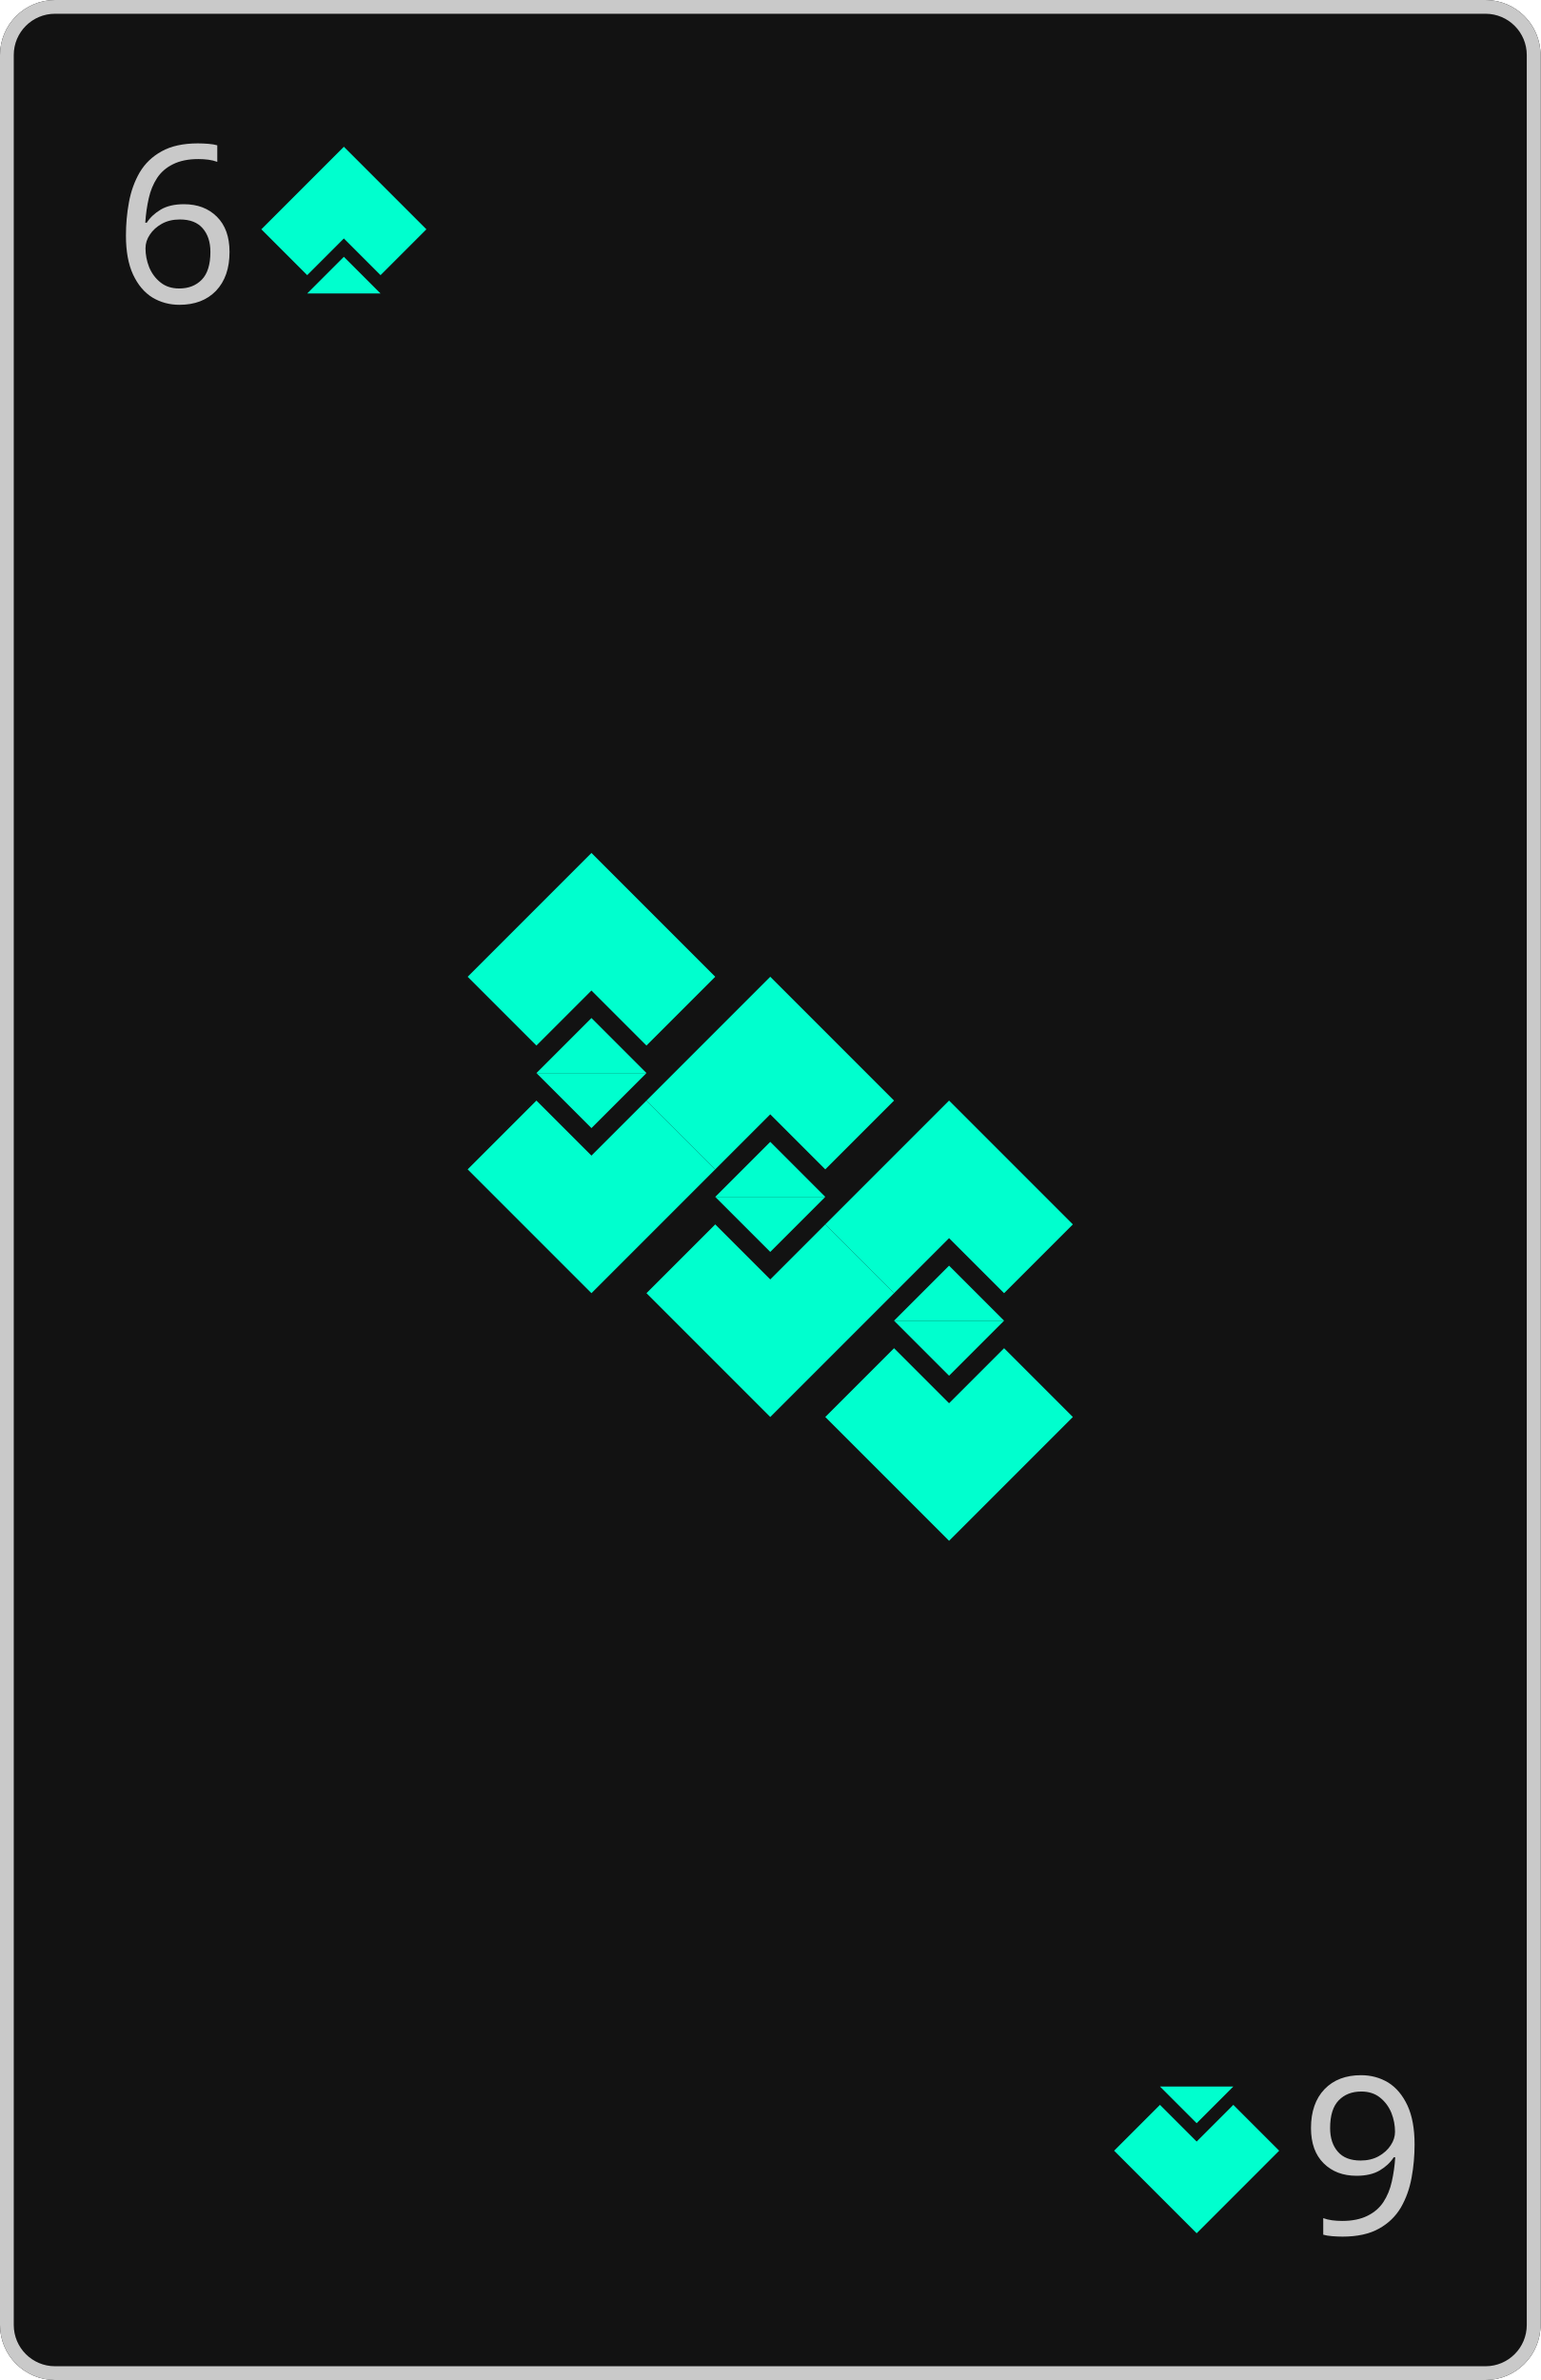
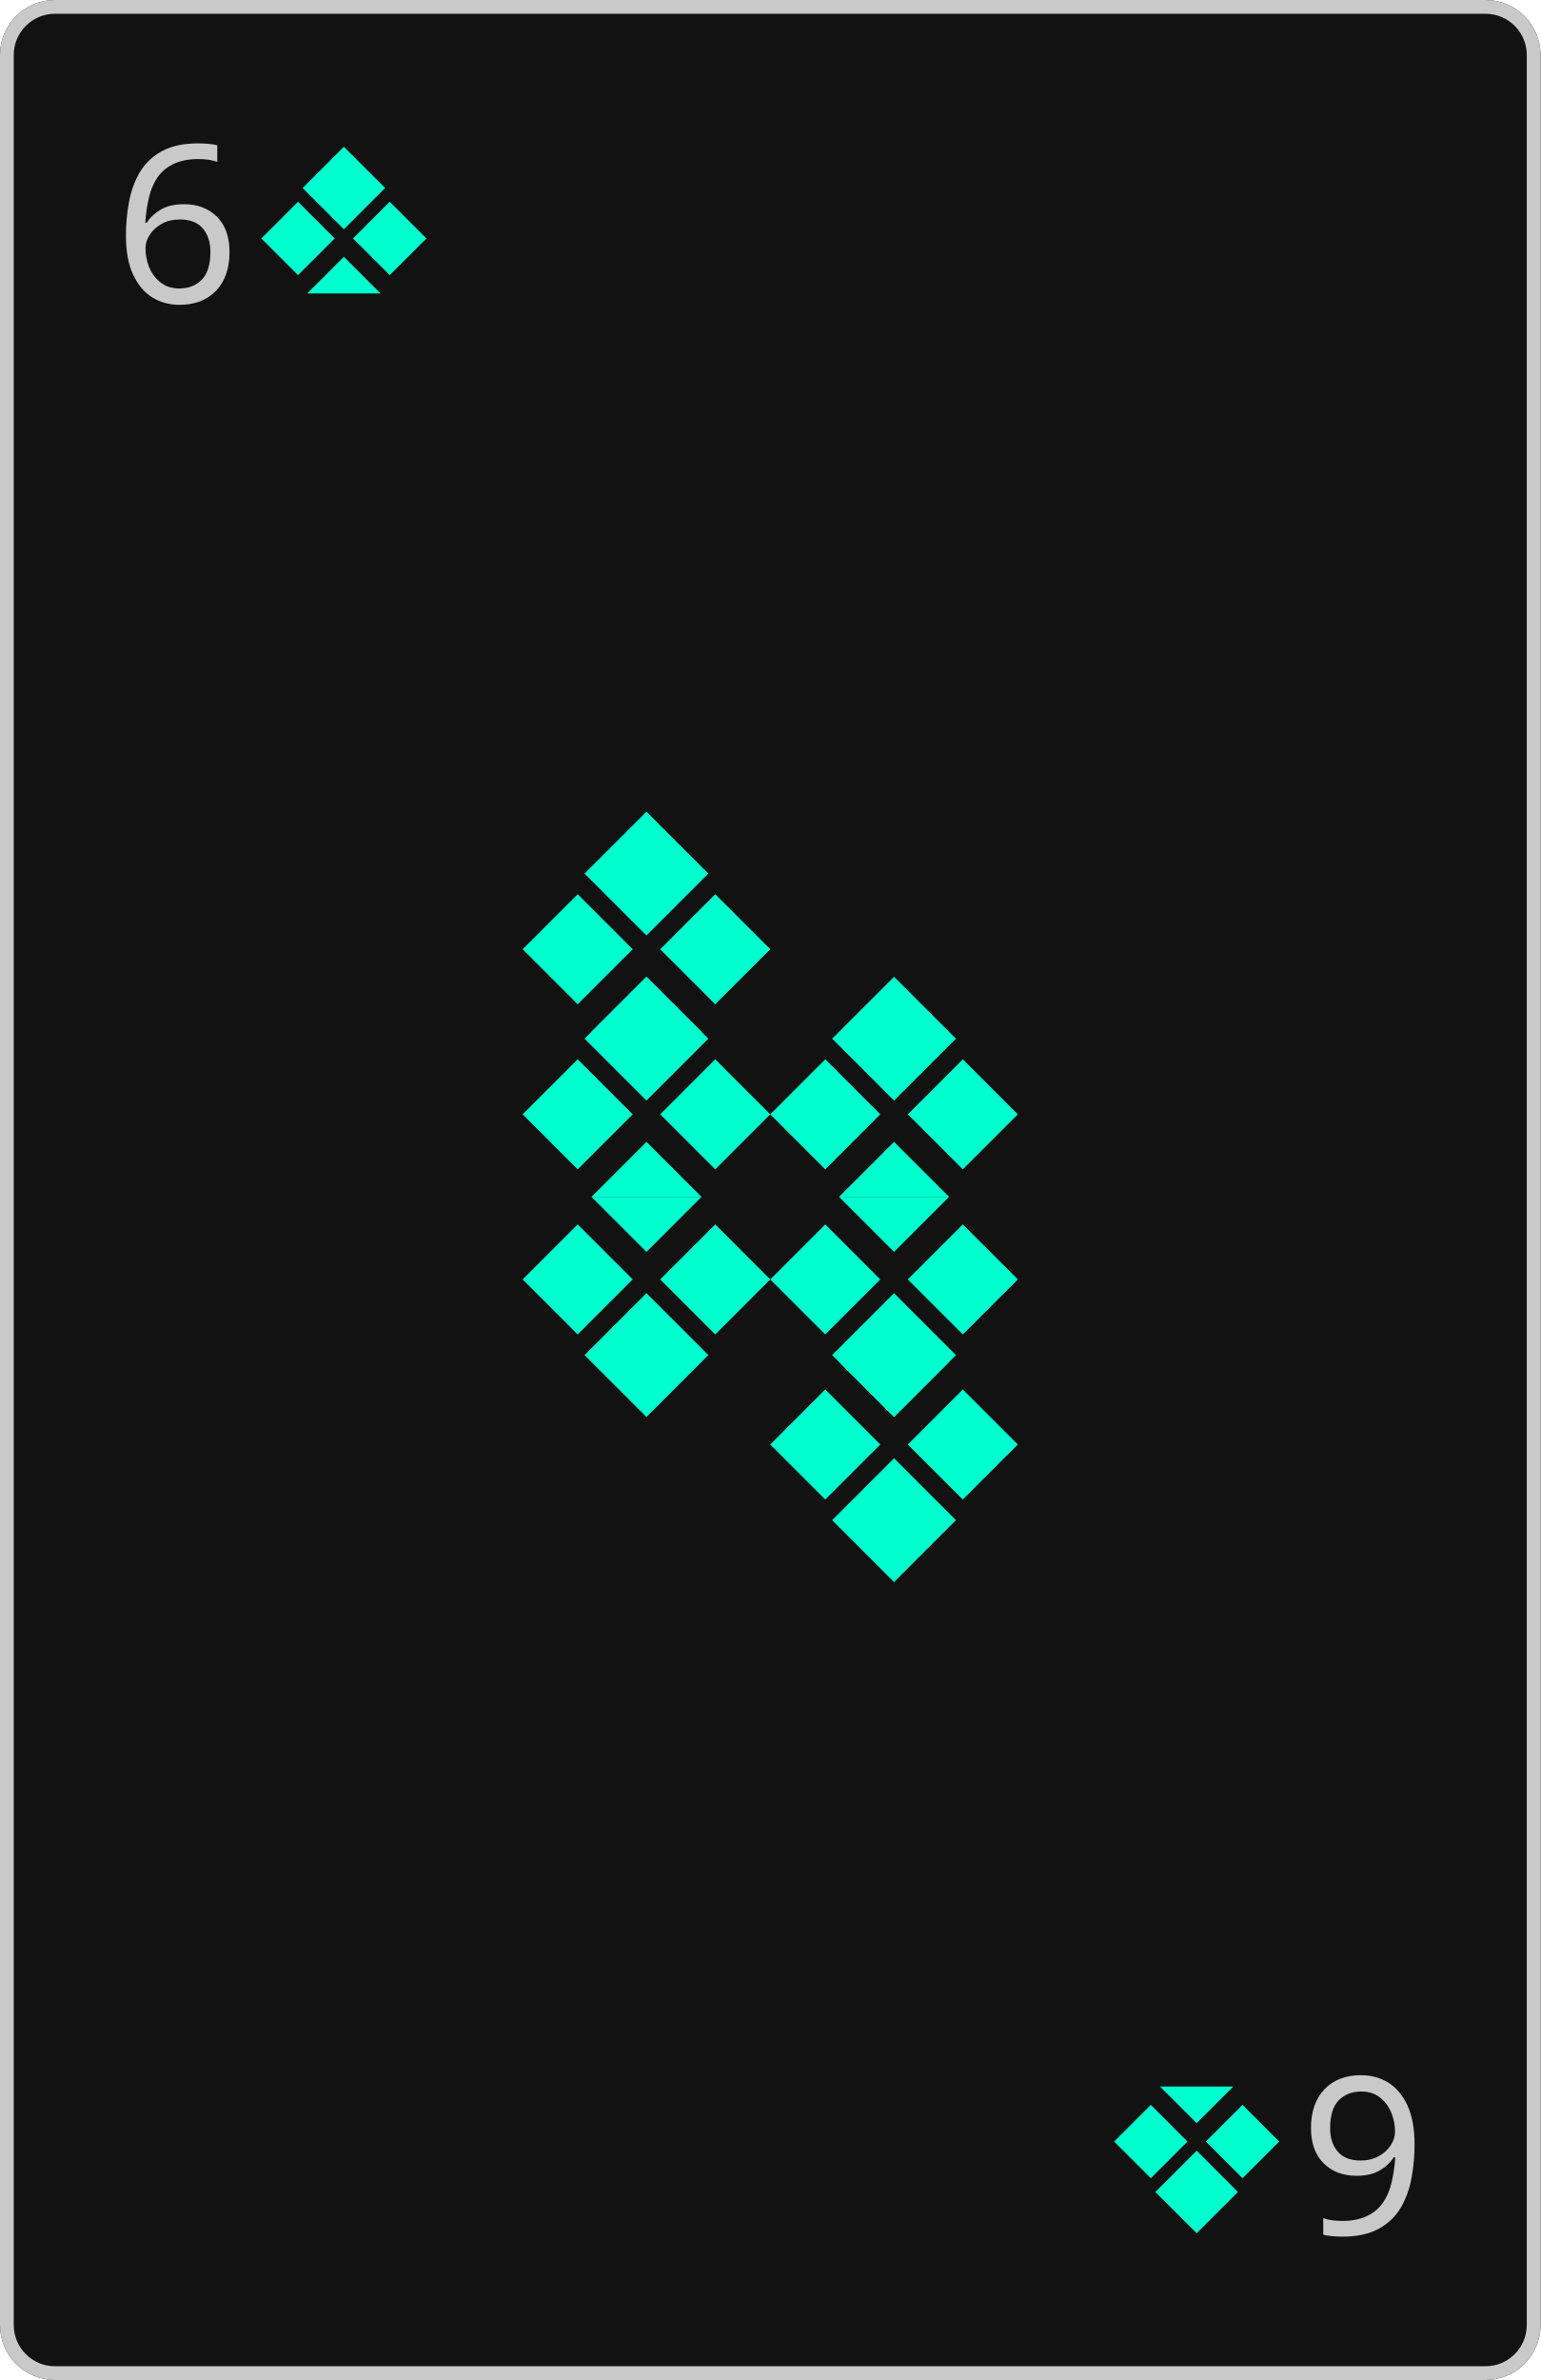
<svg xmlns="http://www.w3.org/2000/svg" width="112" height="173" viewBox="0 0 112 173">
  <defs>
    <style>.a{fill:none;}.b{fill:#121212;stroke:#c9c9c9;stroke-linejoin:bevel;}.c{fill:#c9c9c9;font-size:16px;font-family:PTSans-Regular, PT Sans;}.d{clip-path:url(#a);}.e{fill:#00ffce;}.f{clip-path:url(#c);}.g{stroke:none;}</style>
    <clipPath id="a">
      <rect class="a" width="16" height="16" />
    </clipPath>
    <clipPath id="c">
      <rect class="a" width="24" height="24" />
    </clipPath>
  </defs>
-   <g transform="translate(-615 -72)">
-     <g class="b" transform="translate(615 72)">
-       <rect class="g" width="112" height="173" rx="4" />
-       <rect class="a" x="0.5" y="0.5" width="111" height="172" rx="3.5" />
+   <g transform="translate(-615 -281)">
+     <g transform="translate(423 219)">
+       <g class="b" transform="translate(192 62)">
+         <rect class="g" width="112" height="173" rx="4" />
+         <rect class="a" x="0.5" y="0.5" width="111" height="172" rx="3.5" />
+       </g>
+       <text class="c" transform="translate(209 84)">
+         <tspan x="-8.72" y="0">6</tspan>
+       </text>
+       <text class="c" transform="translate(287 213) rotate(180)">
+         <tspan x="-8.72" y="0">6</tspan>
+       </text>
    </g>
-     <text class="c" transform="translate(632 94)">
-       <tspan x="-8.72" y="0">6</tspan>
-     </text>
-     <text class="c" transform="translate(710 223) rotate(180)">
-       <tspan x="-8.72" y="0">6</tspan>
-     </text>
-     <g transform="translate(538)">
-       <g class="d" transform="translate(94 80)">
-         <path class="e" d="M116.333,330.667l6,6L119,340l-2.667-2.667L113.667,340l-3.333-3.333Z" transform="translate(-108.333 -328)" />
-         <path class="e" d="M116.333,338.667l-2.667,2.667H119Z" transform="translate(-108.333 -328)" />
+     <g transform="translate(-2 10)">
+       <g class="d" transform="translate(634 279)">
+         <rect class="e" width="4.243" height="4.243" transform="translate(5 5.667) rotate(-45)" />
+         <rect class="e" width="3.771" height="3.771" transform="translate(2 9.333) rotate(-45)" />
+         <rect class="e" width="3.771" height="3.771" transform="translate(8.667 9.333) rotate(-45)" />
+         <path class="e" d="M133,338.667l-2.667,2.667h5.333Z" transform="translate(-125 -328)" />
        <rect class="a" width="16" height="16" />
      </g>
-       <g class="d" transform="translate(172 237) rotate(180)">
-         <path class="e" d="M116.333,330.667l6,6L119,340l-2.667-2.667L113.667,340l-3.333-3.333Z" transform="translate(-108.333 -328)" />
-         <path class="e" d="M116.333,338.667l-2.667,2.667H119Z" transform="translate(-108.333 -328)" />
+       <g class="d" transform="translate(712 436) rotate(180)">
+         <rect class="e" width="4.243" height="4.243" transform="translate(5 5.667) rotate(-45)" />
+         <rect class="e" width="3.771" height="3.771" transform="translate(2 9.333) rotate(-45)" />
+         <rect class="e" width="3.771" height="3.771" transform="translate(8.667 9.333) rotate(-45)" />
+         <path class="e" d="M133,338.667l-2.667,2.667h5.333Z" transform="translate(-125 -328)" />
        <rect class="a" width="16" height="16" />
      </g>
    </g>
-     <g class="f" transform="translate(659 139)">
-       <path class="e" d="M121,294l9,9-5,5-4-4-4,4-5-5Z" transform="translate(-109 -290)" />
-       <path class="e" d="M121,306l-4,4h8Z" transform="translate(-109 -290)" />
-       <rect class="a" width="24" height="24" />
-     </g>
-     <g class="f" transform="translate(646 130)">
-       <path class="e" d="M121,294l9,9-5,5-4-4-4,4-5-5Z" transform="translate(-109 -290)" />
-       <path class="e" d="M121,306l-4,4h8Z" transform="translate(-109 -290)" />
-       <rect class="a" width="24" height="24" />
-     </g>
-     <g class="f" transform="translate(672 148)">
-       <path class="e" d="M121,294l9,9-5,5-4-4-4,4-5-5Z" transform="translate(-109 -290)" />
-       <path class="e" d="M121,306l-4,4h8Z" transform="translate(-109 -290)" />
-       <rect class="a" width="24" height="24" />
-     </g>
-     <g class="f" transform="translate(683 179) rotate(180)">
-       <path class="e" d="M121,294l9,9-5,5-4-4-4,4-5-5Z" transform="translate(-109 -290)" />
-       <path class="e" d="M121,306l-4,4h8Z" transform="translate(-109 -290)" />
-       <rect class="a" width="24" height="24" />
-     </g>
-     <g class="f" transform="translate(670 170) rotate(180)">
-       <path class="e" d="M121,294l9,9-5,5-4-4-4,4-5-5Z" transform="translate(-109 -290)" />
-       <path class="e" d="M121,306l-4,4h8Z" transform="translate(-109 -290)" />
-       <rect class="a" width="24" height="24" />
-     </g>
-     <g class="f" transform="translate(696 188) rotate(180)">
-       <path class="e" d="M121,294l9,9-5,5-4-4-4,4-5-5Z" transform="translate(-109 -290)" />
-       <path class="e" d="M121,306l-4,4h8Z" transform="translate(-109 -290)" />
-       <rect class="a" width="24" height="24" />
+     <g transform="translate(-1 -1)">
+       <g class="f" transform="translate(651 337)">
+         <rect class="e" width="6.364" height="6.364" transform="translate(7.5 8.5) rotate(-45)" />
+         <rect class="e" width="5.657" height="5.657" transform="translate(3 14) rotate(-45)" />
+         <rect class="e" width="5.657" height="5.657" transform="translate(13 14) rotate(-45)" />
+         <path class="e" d="M146,306l-4,4h8Z" transform="translate(-134 -290)" />
+         <rect class="a" width="24" height="24" />
+       </g>
+       <g class="f" transform="translate(651 349)">
+         <rect class="e" width="6.364" height="6.364" transform="translate(7.5 8.5) rotate(-45)" />
+         <rect class="e" width="5.657" height="5.657" transform="translate(3 14) rotate(-45)" />
+         <rect class="e" width="5.657" height="5.657" transform="translate(13 14) rotate(-45)" />
+         <path class="e" d="M146,306l-4,4h8Z" transform="translate(-134 -290)" />
+         <rect class="a" width="24" height="24" />
+       </g>
+       <g class="f" transform="translate(669 349)">
+         <rect class="e" width="6.364" height="6.364" transform="translate(7.5 8.5) rotate(-45)" />
+         <rect class="e" width="5.657" height="5.657" transform="translate(3 14) rotate(-45)" />
+         <rect class="e" width="5.657" height="5.657" transform="translate(13 14) rotate(-45)" />
+         <path class="e" d="M146,306l-4,4h8Z" transform="translate(-134 -290)" />
+         <rect class="a" width="24" height="24" />
+       </g>
+       <g class="f" transform="translate(693 401) rotate(180)">
+         <rect class="e" width="6.364" height="6.364" transform="translate(7.5 8.5) rotate(-45)" />
+         <rect class="e" width="5.657" height="5.657" transform="translate(3 14) rotate(-45)" />
+         <rect class="e" width="5.657" height="5.657" transform="translate(13 14) rotate(-45)" />
+         <path class="e" d="M146,306l-4,4h8Z" transform="translate(-134 -290)" />
+         <rect class="a" width="24" height="24" />
+       </g>
+       <g class="f" transform="translate(675 389) rotate(180)">
+         <rect class="e" width="6.364" height="6.364" transform="translate(7.5 8.5) rotate(-45)" />
+         <rect class="e" width="5.657" height="5.657" transform="translate(3 14) rotate(-45)" />
+         <rect class="e" width="5.657" height="5.657" transform="translate(13 14) rotate(-45)" />
+         <path class="e" d="M146,306l-4,4h8Z" transform="translate(-134 -290)" />
+         <rect class="a" width="24" height="24" />
+       </g>
+       <g class="f" transform="translate(693 389) rotate(180)">
+         <rect class="e" width="6.364" height="6.364" transform="translate(7.5 8.5) rotate(-45)" />
+         <rect class="e" width="5.657" height="5.657" transform="translate(3 14) rotate(-45)" />
+         <rect class="e" width="5.657" height="5.657" transform="translate(13 14) rotate(-45)" />
+         <path class="e" d="M146,306l-4,4h8Z" transform="translate(-134 -290)" />
+         <rect class="a" width="24" height="24" />
+       </g>
    </g>
  </g>
</svg>
